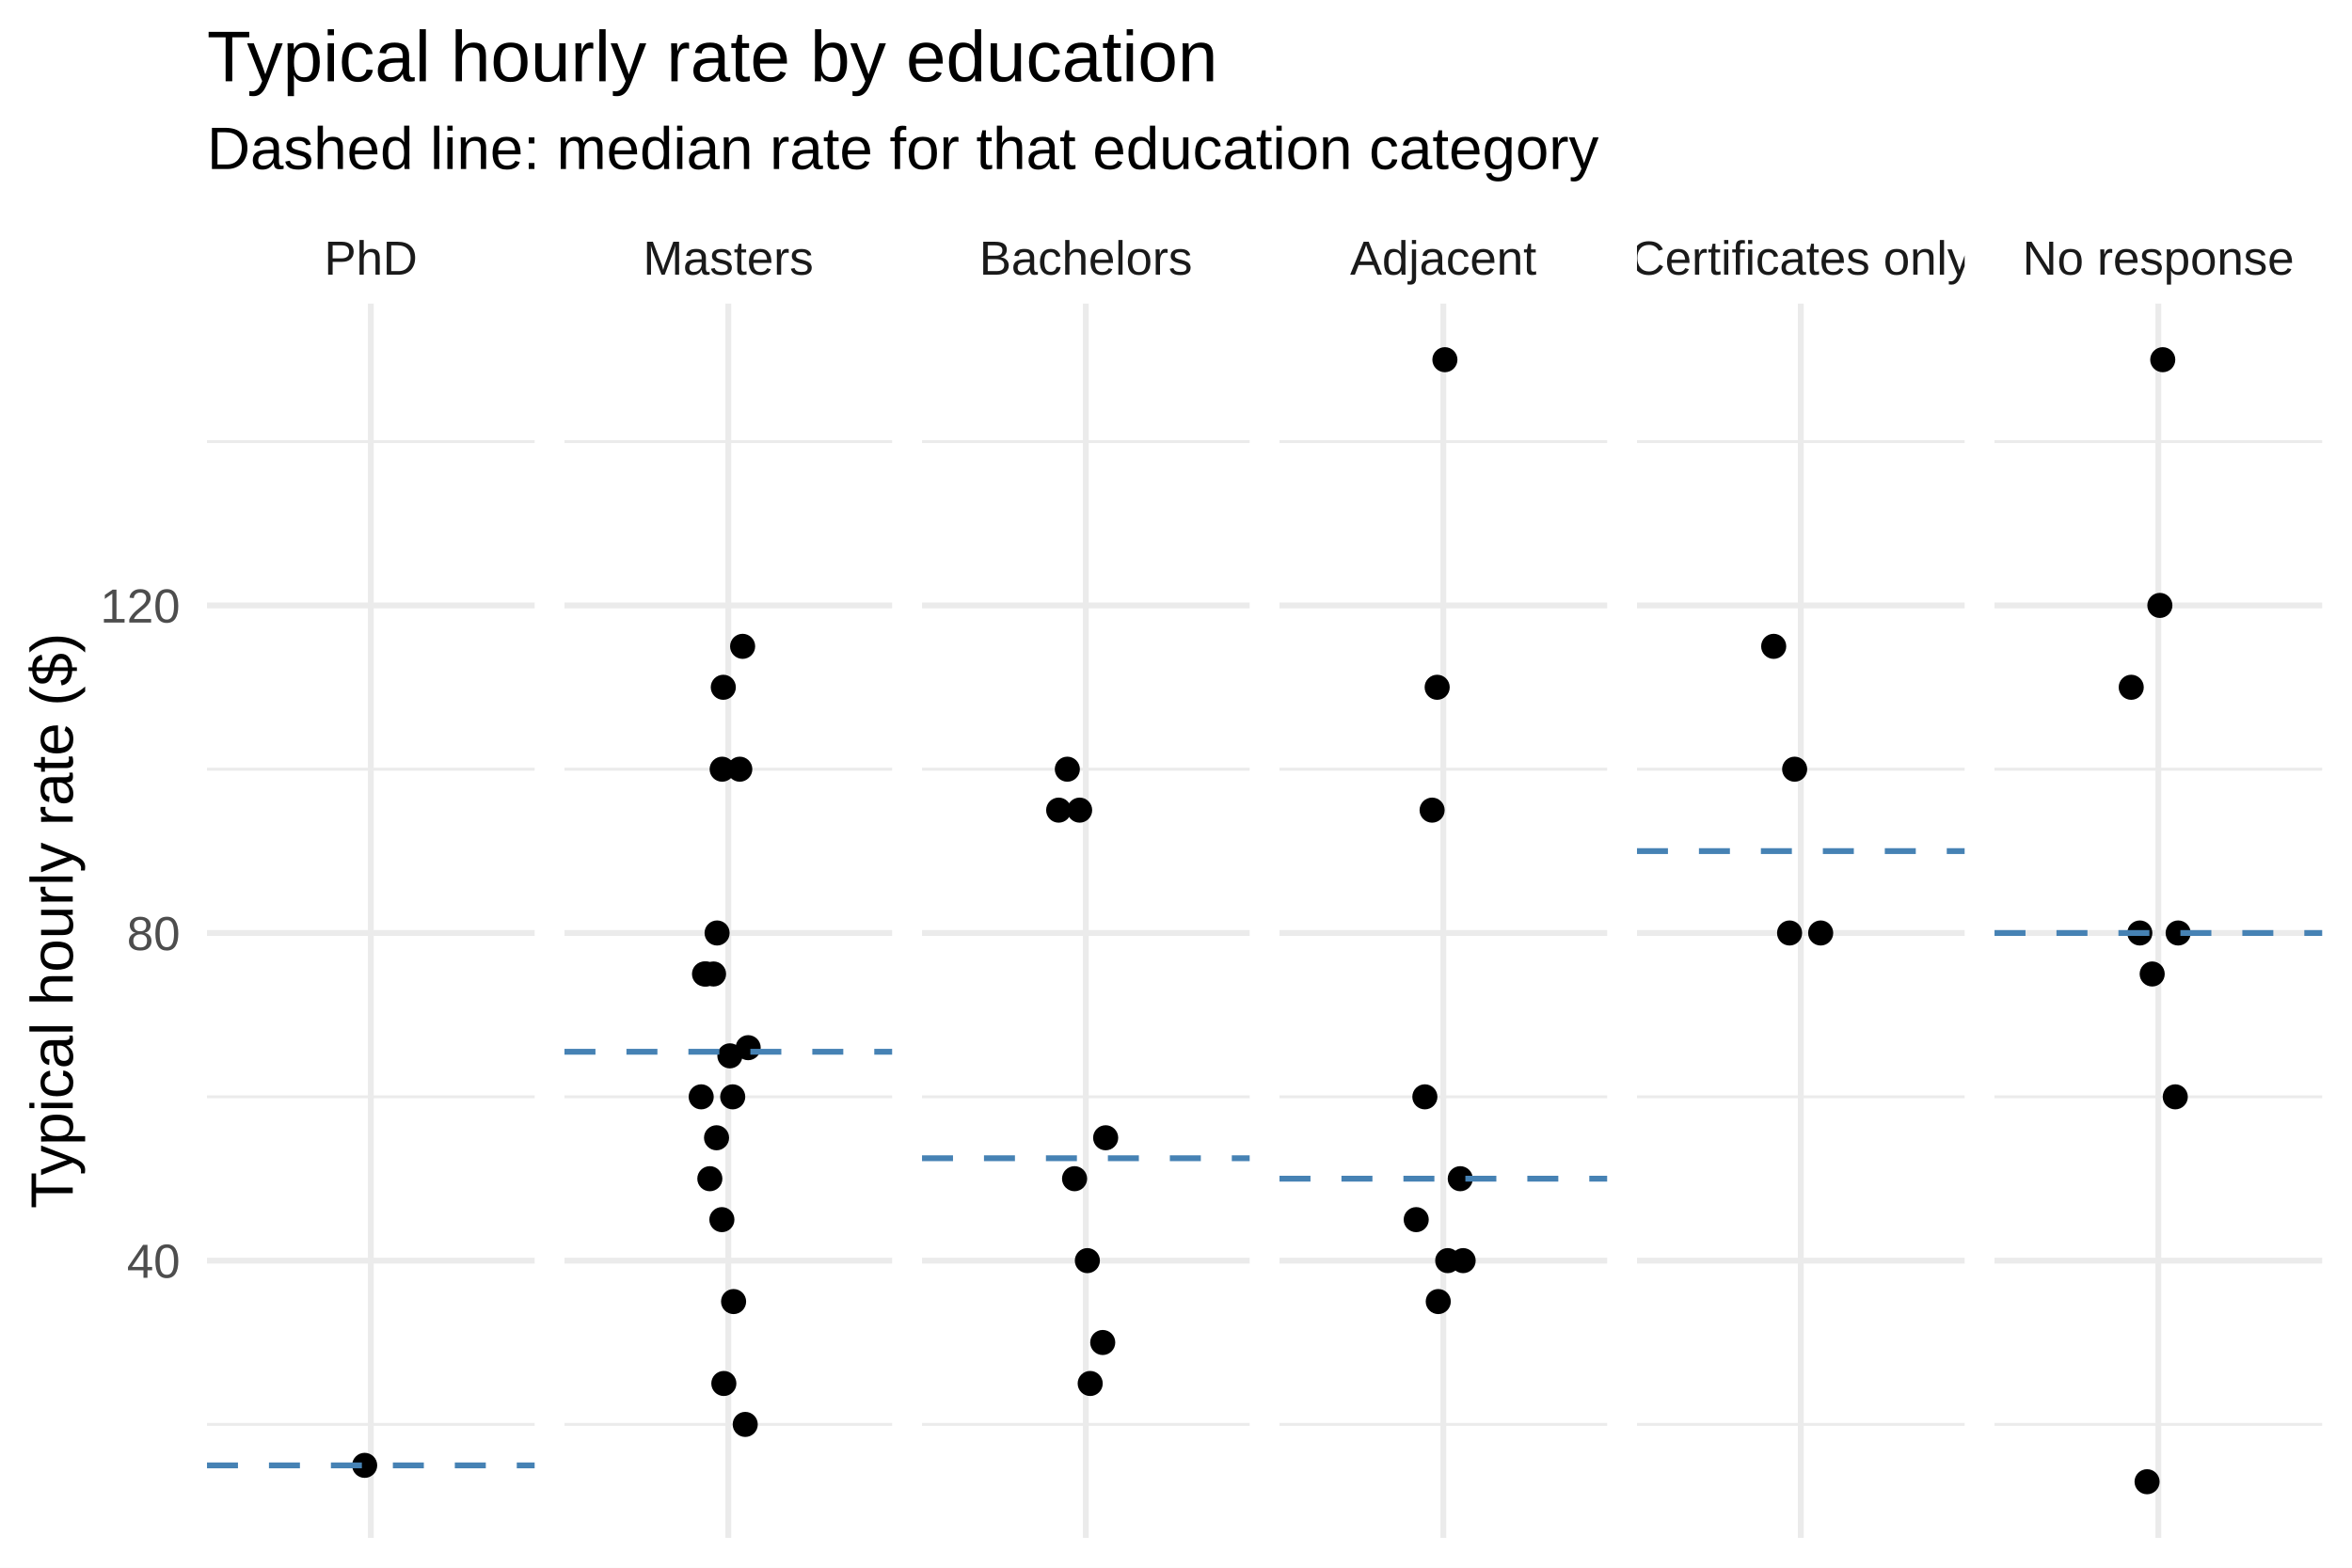
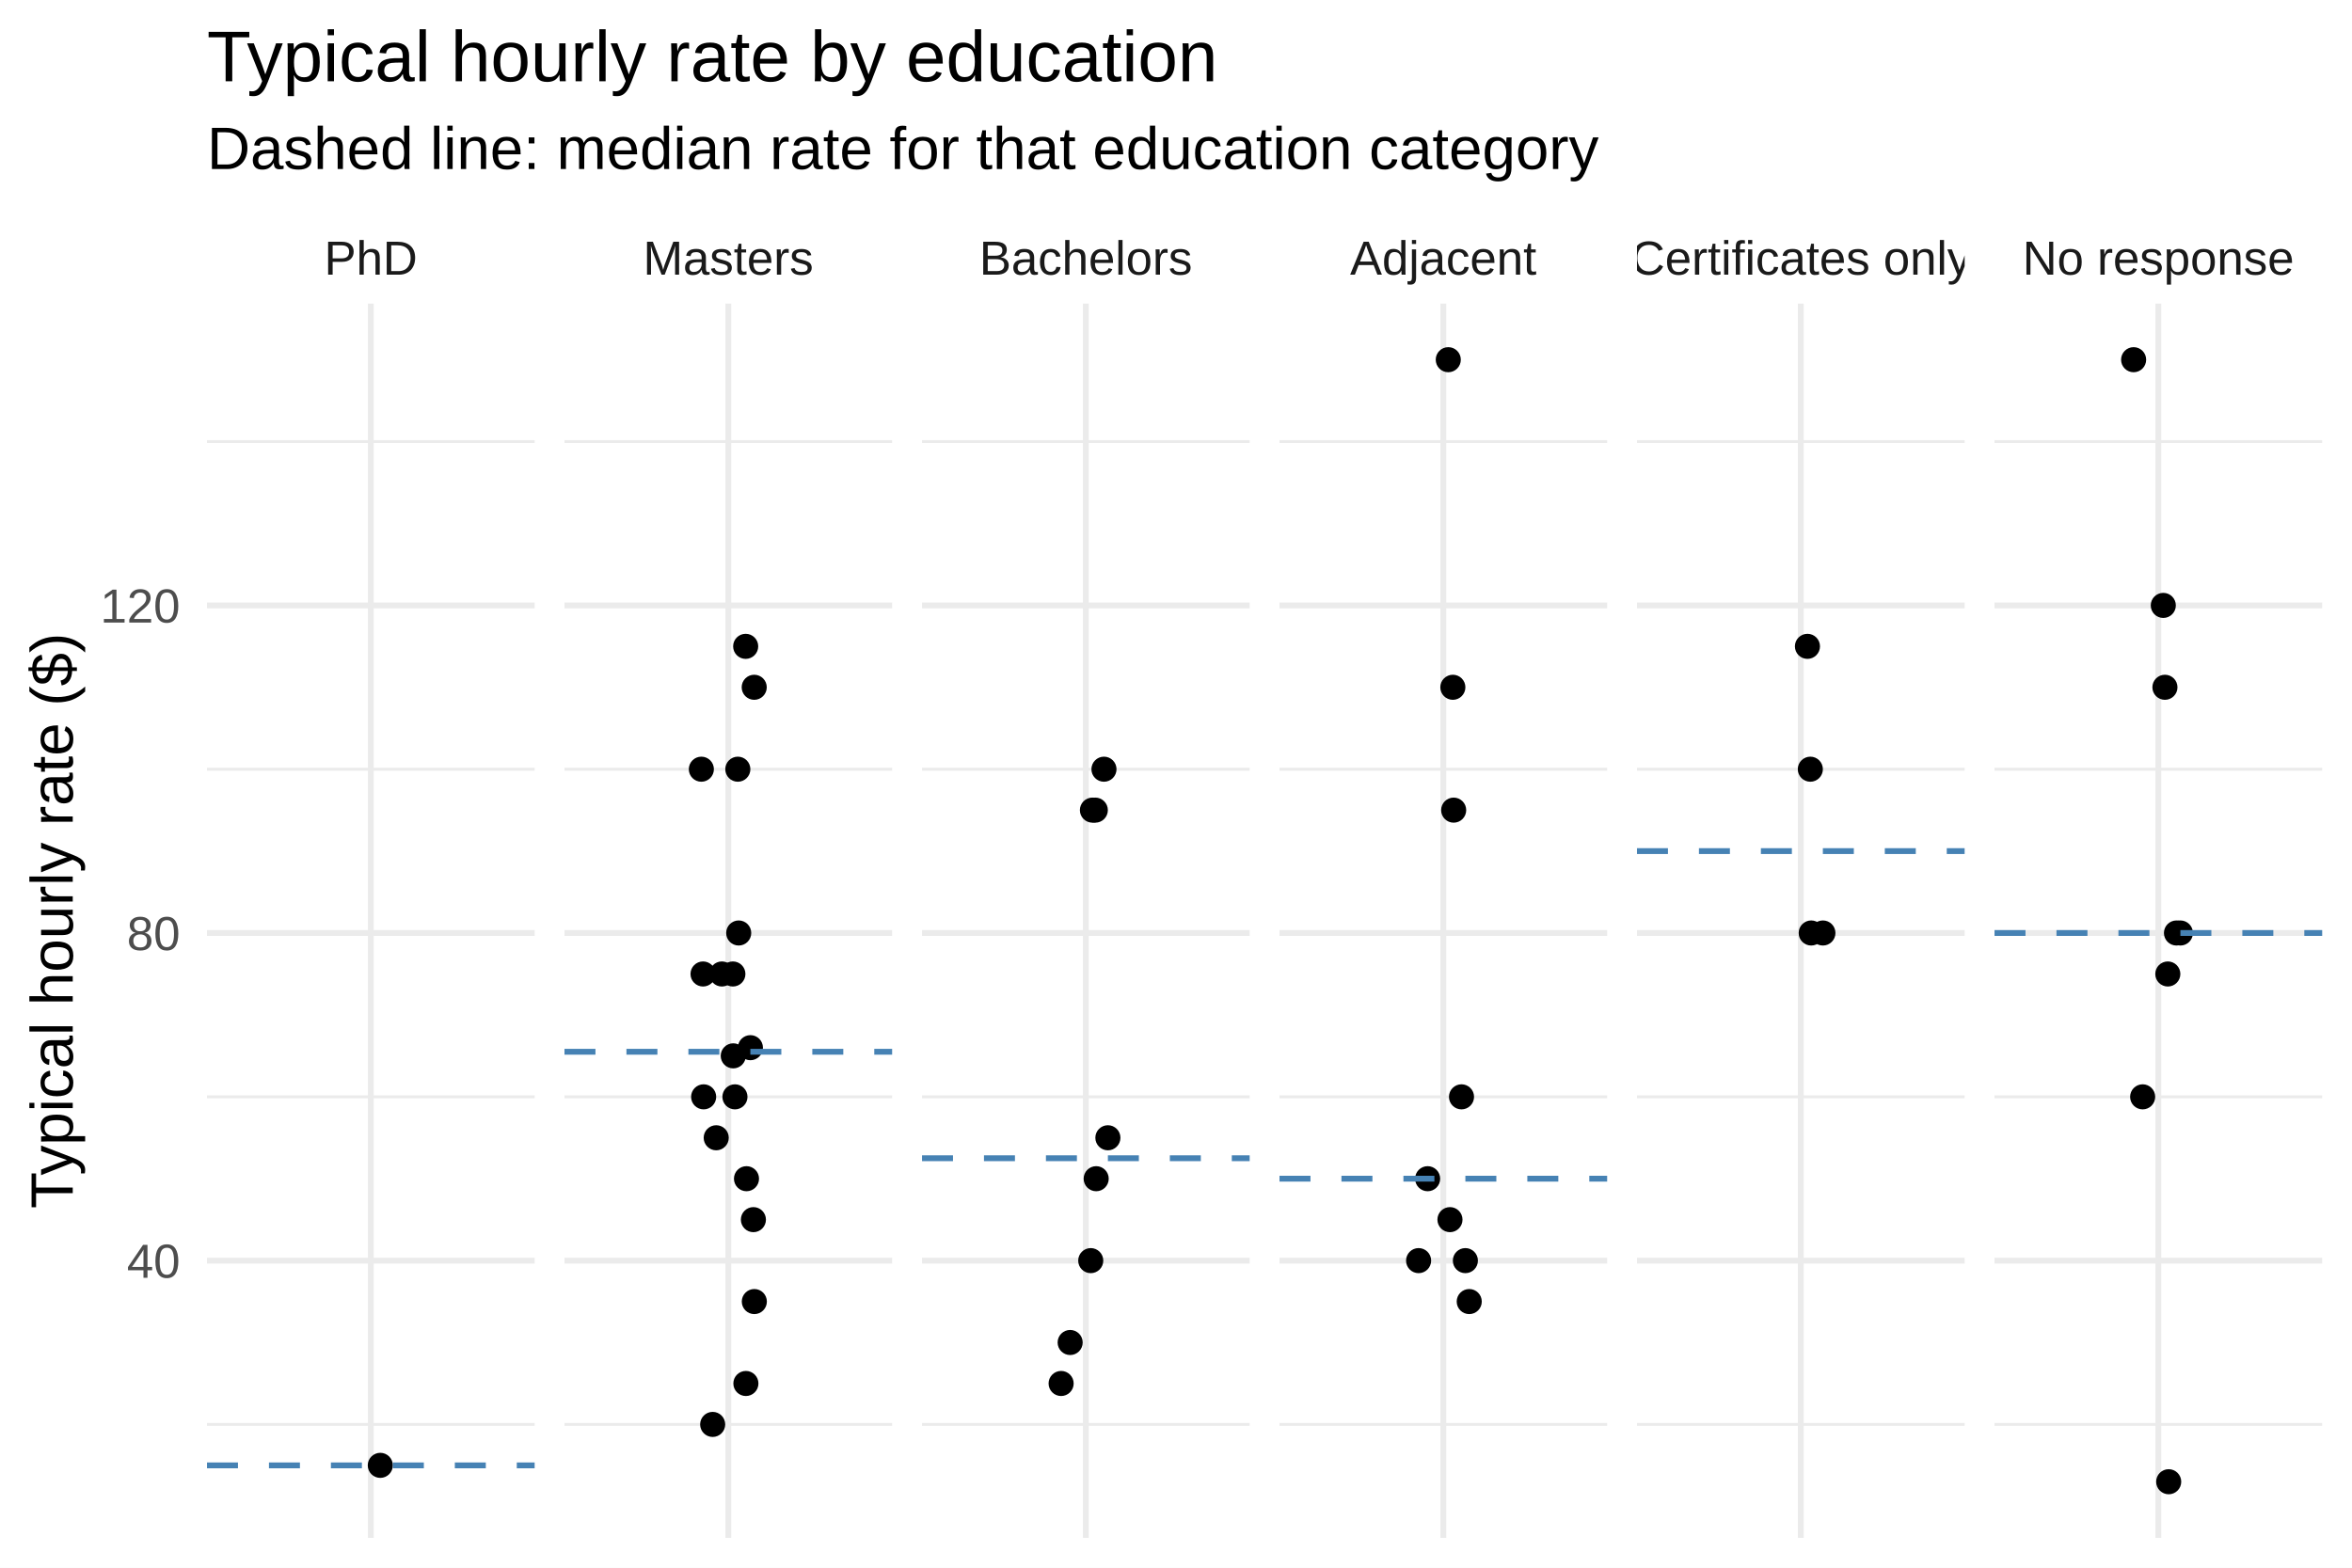
<svg xmlns="http://www.w3.org/2000/svg" width="432.00pt" height="288.00pt" viewBox="0 0 432.00 288.00">
  <g class="svglite">
    <defs>
      <style type="text/css">
    .svglite line, .svglite polyline, .svglite polygon, .svglite path, .svglite rect, .svglite circle {
      fill: none;
      stroke: #000000;
      stroke-linecap: round;
      stroke-linejoin: round;
      stroke-miterlimit: 10.00;
    }
    .svglite text {
      white-space: pre;
    }
    .svglite g.glyphgroup path {
      fill: inherit;
      stroke: none;
    }
  </style>
    </defs>
    <rect width="100%" height="100%" style="stroke: none; fill: #FFFFFF;" />
    <defs>
      <clipPath id="cpMC4wMHw0MzIuMDB8MC4wMHwyODguMDA=">
        <rect x="0.00" y="0.00" width="432.00" height="288.00" />
      </clipPath>
    </defs>
    <g clip-path="url(#cpMC4wMHw0MzIuMDB8MC4wMHwyODguMDA=)">
      <rect x="0" y="0.00" width="432.00" height="288.00" style="stroke-width: 1.07; stroke: none; fill: #FFFFFF;" />
    </g>
    <defs>
      <clipPath id="cpMzguMDJ8OTguMjB8NTUuNzd8MjgyLjUy">
        <rect x="38.02" y="55.77" width="60.18" height="226.75" />
      </clipPath>
    </defs>
    <g clip-path="url(#cpMzguMDJ8OTguMjB8NTUuNzd8MjgyLjUy)">
      <polyline points="38.02,261.68 98.20,261.68 " style="stroke-width: 0.53; stroke: #EBEBEB; stroke-linecap: butt;" />
      <polyline points="38.02,201.50 98.20,201.50 " style="stroke-width: 0.53; stroke: #EBEBEB; stroke-linecap: butt;" />
      <polyline points="38.02,141.31 98.20,141.31 " style="stroke-width: 0.53; stroke: #EBEBEB; stroke-linecap: butt;" />
      <polyline points="38.02,81.12 98.20,81.12 " style="stroke-width: 0.53; stroke: #EBEBEB; stroke-linecap: butt;" />
      <polyline points="38.02,231.59 98.20,231.59 " style="stroke-width: 1.07; stroke: #EBEBEB; stroke-linecap: butt;" />
      <polyline points="38.02,171.40 98.20,171.40 " style="stroke-width: 1.07; stroke: #EBEBEB; stroke-linecap: butt;" />
      <polyline points="38.02,111.22 98.20,111.22 " style="stroke-width: 1.07; stroke: #EBEBEB; stroke-linecap: butt;" />
      <polyline points="68.11,282.52 68.11,55.77 " style="stroke-width: 1.07; stroke: #EBEBEB; stroke-linecap: butt;" />
-       <circle cx="66.98" cy="269.20" r="1.95" style="stroke-width: 0.71; fill: #000000;" />
+       <circle cx="69.85" cy="269.20" r="1.95" style="stroke-width: 0.71; fill: #000000;" />
      <line x1="38.02" y1="269.20" x2="98.20" y2="269.20" style="stroke-width: 1.07; stroke: #4682B4; stroke-dasharray: 5.69,5.69; stroke-linecap: butt;" />
    </g>
    <g clip-path="url(#cpMC4wMHw0MzIuMDB8MC4wMHwyODguMDA=)">
</g>
    <defs>
      <clipPath id="cpMTAzLjY4fDE2My44N3w1NS43N3wyODIuNTI=">
        <rect x="103.68" y="55.77" width="60.18" height="226.75" />
      </clipPath>
    </defs>
    <g clip-path="url(#cpMTAzLjY4fDE2My44N3w1NS43N3wyODIuNTI=)">
      <polyline points="103.68,261.68 163.87,261.68 " style="stroke-width: 0.53; stroke: #EBEBEB; stroke-linecap: butt;" />
      <polyline points="103.68,201.50 163.87,201.50 " style="stroke-width: 0.53; stroke: #EBEBEB; stroke-linecap: butt;" />
      <polyline points="103.68,141.31 163.87,141.31 " style="stroke-width: 0.53; stroke: #EBEBEB; stroke-linecap: butt;" />
      <polyline points="103.68,81.12 163.87,81.12 " style="stroke-width: 0.53; stroke: #EBEBEB; stroke-linecap: butt;" />
      <polyline points="103.68,231.59 163.87,231.59 " style="stroke-width: 1.07; stroke: #EBEBEB; stroke-linecap: butt;" />
      <polyline points="103.68,171.40 163.87,171.40 " style="stroke-width: 1.07; stroke: #EBEBEB; stroke-linecap: butt;" />
      <polyline points="103.68,111.22 163.87,111.22 " style="stroke-width: 1.07; stroke: #EBEBEB; stroke-linecap: butt;" />
      <polyline points="133.77,282.52 133.77,55.77 " style="stroke-width: 1.07; stroke: #EBEBEB; stroke-linecap: butt;" />
-       <circle cx="132.64" cy="141.31" r="1.95" style="stroke-width: 0.71; fill: #000000;" />
-       <circle cx="137.42" cy="192.47" r="1.95" style="stroke-width: 0.71; fill: #000000;" />
-       <circle cx="128.79" cy="201.50" r="1.95" style="stroke-width: 0.71; fill: #000000;" />
-       <circle cx="131.71" cy="171.40" r="1.95" style="stroke-width: 0.71; fill: #000000;" />
-       <circle cx="136.88" cy="261.68" r="1.95" style="stroke-width: 0.71; fill: #000000;" />
-       <circle cx="130.38" cy="216.54" r="1.95" style="stroke-width: 0.71; fill: #000000;" />
-       <circle cx="134.58" cy="201.50" r="1.95" style="stroke-width: 0.71; fill: #000000;" />
-       <circle cx="134.06" cy="193.97" r="1.95" style="stroke-width: 0.71; fill: #000000;" />
-       <circle cx="132.85" cy="126.26" r="1.95" style="stroke-width: 0.71; fill: #000000;" />
-       <circle cx="129.40" cy="178.93" r="1.95" style="stroke-width: 0.71; fill: #000000;" />
-       <circle cx="131.61" cy="209.02" r="1.95" style="stroke-width: 0.71; fill: #000000;" />
-       <circle cx="131.06" cy="178.93" r="1.95" style="stroke-width: 0.71; fill: #000000;" />
-       <circle cx="134.74" cy="239.11" r="1.95" style="stroke-width: 0.71; fill: #000000;" />
-       <circle cx="129.71" cy="178.93" r="1.95" style="stroke-width: 0.71; fill: #000000;" />
-       <circle cx="135.88" cy="141.31" r="1.95" style="stroke-width: 0.71; fill: #000000;" />
-       <circle cx="136.40" cy="118.74" r="1.95" style="stroke-width: 0.71; fill: #000000;" />
-       <circle cx="132.95" cy="254.16" r="1.95" style="stroke-width: 0.71; fill: #000000;" />
-       <circle cx="132.59" cy="224.06" r="1.95" style="stroke-width: 0.71; fill: #000000;" />
+       <circle cx="135.52" cy="141.31" r="1.95" style="stroke-width: 0.71; fill: #000000;" />
+       <circle cx="137.83" cy="192.47" r="1.95" style="stroke-width: 0.71; fill: #000000;" />
+       <circle cx="134.99" cy="201.50" r="1.95" style="stroke-width: 0.71; fill: #000000;" />
+       <circle cx="135.68" cy="171.40" r="1.95" style="stroke-width: 0.71; fill: #000000;" />
+       <circle cx="130.90" cy="261.68" r="1.95" style="stroke-width: 0.71; fill: #000000;" />
+       <circle cx="137.11" cy="216.54" r="1.95" style="stroke-width: 0.71; fill: #000000;" />
+       <circle cx="129.24" cy="201.50" r="1.95" style="stroke-width: 0.71; fill: #000000;" />
+       <circle cx="134.68" cy="193.97" r="1.95" style="stroke-width: 0.71; fill: #000000;" />
+       <circle cx="138.53" cy="126.26" r="1.95" style="stroke-width: 0.71; fill: #000000;" />
+       <circle cx="134.61" cy="178.93" r="1.95" style="stroke-width: 0.71; fill: #000000;" />
+       <circle cx="131.55" cy="209.02" r="1.95" style="stroke-width: 0.71; fill: #000000;" />
+       <circle cx="129.13" cy="178.93" r="1.95" style="stroke-width: 0.71; fill: #000000;" />
+       <circle cx="138.55" cy="239.11" r="1.95" style="stroke-width: 0.71; fill: #000000;" />
+       <circle cx="132.59" cy="178.93" r="1.95" style="stroke-width: 0.71; fill: #000000;" />
+       <circle cx="128.82" cy="141.31" r="1.95" style="stroke-width: 0.71; fill: #000000;" />
+       <circle cx="136.96" cy="118.74" r="1.95" style="stroke-width: 0.71; fill: #000000;" />
+       <circle cx="137.00" cy="254.16" r="1.95" style="stroke-width: 0.71; fill: #000000;" />
+       <circle cx="138.38" cy="224.06" r="1.95" style="stroke-width: 0.71; fill: #000000;" />
      <line x1="103.68" y1="193.22" x2="163.87" y2="193.22" style="stroke-width: 1.07; stroke: #4682B4; stroke-dasharray: 5.69,5.69; stroke-linecap: butt;" />
    </g>
    <g clip-path="url(#cpMC4wMHw0MzIuMDB8MC4wMHwyODguMDA=)">
</g>
    <defs>
      <clipPath id="cpMTY5LjM1fDIyOS41M3w1NS43N3wyODIuNTI=">
        <rect x="169.35" y="55.77" width="60.18" height="226.75" />
      </clipPath>
    </defs>
    <g clip-path="url(#cpMTY5LjM1fDIyOS41M3w1NS43N3wyODIuNTI=)">
      <polyline points="169.35,261.68 229.53,261.68 " style="stroke-width: 0.53; stroke: #EBEBEB; stroke-linecap: butt;" />
      <polyline points="169.35,201.50 229.53,201.50 " style="stroke-width: 0.53; stroke: #EBEBEB; stroke-linecap: butt;" />
      <polyline points="169.35,141.31 229.53,141.31 " style="stroke-width: 0.53; stroke: #EBEBEB; stroke-linecap: butt;" />
      <polyline points="169.35,81.12 229.53,81.12 " style="stroke-width: 0.53; stroke: #EBEBEB; stroke-linecap: butt;" />
      <polyline points="169.35,231.59 229.53,231.59 " style="stroke-width: 1.07; stroke: #EBEBEB; stroke-linecap: butt;" />
      <polyline points="169.35,171.40 229.53,171.40 " style="stroke-width: 1.07; stroke: #EBEBEB; stroke-linecap: butt;" />
      <polyline points="169.35,111.22 229.53,111.22 " style="stroke-width: 1.07; stroke: #EBEBEB; stroke-linecap: butt;" />
      <polyline points="199.44,282.52 199.44,55.77 " style="stroke-width: 1.07; stroke: #EBEBEB; stroke-linecap: butt;" />
-       <circle cx="198.30" cy="148.83" r="1.95" style="stroke-width: 0.71; fill: #000000;" />
-       <circle cx="203.08" cy="209.02" r="1.95" style="stroke-width: 0.71; fill: #000000;" />
-       <circle cx="194.45" cy="148.83" r="1.95" style="stroke-width: 0.71; fill: #000000;" />
-       <circle cx="197.37" cy="216.54" r="1.95" style="stroke-width: 0.71; fill: #000000;" />
-       <circle cx="202.54" cy="246.63" r="1.95" style="stroke-width: 0.71; fill: #000000;" />
-       <circle cx="196.04" cy="141.31" r="1.95" style="stroke-width: 0.71; fill: #000000;" />
-       <circle cx="200.24" cy="254.16" r="1.95" style="stroke-width: 0.71; fill: #000000;" />
-       <circle cx="199.72" cy="231.59" r="1.95" style="stroke-width: 0.71; fill: #000000;" />
+       <circle cx="201.18" cy="148.83" r="1.95" style="stroke-width: 0.71; fill: #000000;" />
+       <circle cx="203.49" cy="209.02" r="1.95" style="stroke-width: 0.71; fill: #000000;" />
+       <circle cx="200.65" cy="148.83" r="1.95" style="stroke-width: 0.71; fill: #000000;" />
+       <circle cx="201.34" cy="216.54" r="1.95" style="stroke-width: 0.71; fill: #000000;" />
+       <circle cx="196.56" cy="246.63" r="1.95" style="stroke-width: 0.71; fill: #000000;" />
+       <circle cx="202.77" cy="141.31" r="1.95" style="stroke-width: 0.71; fill: #000000;" />
+       <circle cx="194.90" cy="254.16" r="1.95" style="stroke-width: 0.71; fill: #000000;" />
+       <circle cx="200.34" cy="231.59" r="1.95" style="stroke-width: 0.71; fill: #000000;" />
      <line x1="169.35" y1="212.78" x2="229.53" y2="212.78" style="stroke-width: 1.07; stroke: #4682B4; stroke-dasharray: 5.69,5.69; stroke-linecap: butt;" />
    </g>
    <g clip-path="url(#cpMC4wMHw0MzIuMDB8MC4wMHwyODguMDA=)">
</g>
    <defs>
      <clipPath id="cpMjM1LjAxfDI5NS4xOXw1NS43N3wyODIuNTI=">
        <rect x="235.01" y="55.77" width="60.18" height="226.75" />
      </clipPath>
    </defs>
    <g clip-path="url(#cpMjM1LjAxfDI5NS4xOXw1NS43N3wyODIuNTI=)">
      <polyline points="235.01,261.68 295.19,261.68 " style="stroke-width: 0.53; stroke: #EBEBEB; stroke-linecap: butt;" />
      <polyline points="235.01,201.50 295.19,201.50 " style="stroke-width: 0.53; stroke: #EBEBEB; stroke-linecap: butt;" />
      <polyline points="235.01,141.31 295.19,141.31 " style="stroke-width: 0.53; stroke: #EBEBEB; stroke-linecap: butt;" />
      <polyline points="235.01,81.12 295.19,81.12 " style="stroke-width: 0.53; stroke: #EBEBEB; stroke-linecap: butt;" />
      <polyline points="235.01,231.59 295.19,231.59 " style="stroke-width: 1.07; stroke: #EBEBEB; stroke-linecap: butt;" />
      <polyline points="235.01,171.40 295.19,171.40 " style="stroke-width: 1.07; stroke: #EBEBEB; stroke-linecap: butt;" />
      <polyline points="235.01,111.22 295.19,111.22 " style="stroke-width: 1.07; stroke: #EBEBEB; stroke-linecap: butt;" />
      <polyline points="265.10,282.52 265.10,55.77 " style="stroke-width: 1.07; stroke: #EBEBEB; stroke-linecap: butt;" />
-       <circle cx="263.97" cy="126.26" r="1.95" style="stroke-width: 0.71; fill: #000000;" />
-       <circle cx="268.74" cy="231.59" r="1.95" style="stroke-width: 0.71; fill: #000000;" />
-       <circle cx="260.12" cy="224.06" r="1.95" style="stroke-width: 0.71; fill: #000000;" />
-       <circle cx="263.04" cy="148.83" r="1.95" style="stroke-width: 0.71; fill: #000000;" />
-       <circle cx="268.21" cy="216.54" r="1.95" style="stroke-width: 0.71; fill: #000000;" />
-       <circle cx="261.71" cy="201.50" r="1.95" style="stroke-width: 0.71; fill: #000000;" />
-       <circle cx="265.91" cy="231.59" r="1.95" style="stroke-width: 0.71; fill: #000000;" />
-       <circle cx="265.39" cy="66.08" r="1.95" style="stroke-width: 0.71; fill: #000000;" />
-       <circle cx="264.17" cy="239.11" r="1.95" style="stroke-width: 0.71; fill: #000000;" />
+       <circle cx="266.85" cy="126.26" r="1.95" style="stroke-width: 0.71; fill: #000000;" />
+       <circle cx="269.15" cy="231.59" r="1.95" style="stroke-width: 0.71; fill: #000000;" />
+       <circle cx="266.32" cy="224.06" r="1.95" style="stroke-width: 0.71; fill: #000000;" />
+       <circle cx="267.00" cy="148.83" r="1.95" style="stroke-width: 0.71; fill: #000000;" />
+       <circle cx="262.22" cy="216.54" r="1.95" style="stroke-width: 0.71; fill: #000000;" />
+       <circle cx="268.44" cy="201.50" r="1.95" style="stroke-width: 0.71; fill: #000000;" />
+       <circle cx="260.56" cy="231.59" r="1.95" style="stroke-width: 0.71; fill: #000000;" />
+       <circle cx="266.01" cy="66.08" r="1.95" style="stroke-width: 0.71; fill: #000000;" />
+       <circle cx="269.86" cy="239.11" r="1.95" style="stroke-width: 0.71; fill: #000000;" />
      <line x1="235.01" y1="216.54" x2="295.19" y2="216.54" style="stroke-width: 1.07; stroke: #4682B4; stroke-dasharray: 5.69,5.69; stroke-linecap: butt;" />
    </g>
    <g clip-path="url(#cpMC4wMHw0MzIuMDB8MC4wMHwyODguMDA=)">
</g>
    <defs>
      <clipPath id="cpMzAwLjY3fDM2MC44Nnw1NS43N3wyODIuNTI=">
        <rect x="300.67" y="55.77" width="60.18" height="226.75" />
      </clipPath>
    </defs>
    <g clip-path="url(#cpMzAwLjY3fDM2MC44Nnw1NS43N3wyODIuNTI=)">
      <polyline points="300.67,261.68 360.86,261.68 " style="stroke-width: 0.53; stroke: #EBEBEB; stroke-linecap: butt;" />
      <polyline points="300.67,201.50 360.86,201.50 " style="stroke-width: 0.53; stroke: #EBEBEB; stroke-linecap: butt;" />
      <polyline points="300.67,141.31 360.86,141.31 " style="stroke-width: 0.53; stroke: #EBEBEB; stroke-linecap: butt;" />
      <polyline points="300.67,81.12 360.86,81.12 " style="stroke-width: 0.53; stroke: #EBEBEB; stroke-linecap: butt;" />
      <polyline points="300.67,231.59 360.86,231.59 " style="stroke-width: 1.07; stroke: #EBEBEB; stroke-linecap: butt;" />
      <polyline points="300.67,171.40 360.86,171.40 " style="stroke-width: 1.07; stroke: #EBEBEB; stroke-linecap: butt;" />
      <polyline points="300.67,111.22 360.86,111.22 " style="stroke-width: 1.07; stroke: #EBEBEB; stroke-linecap: butt;" />
      <polyline points="330.76,282.52 330.76,55.77 " style="stroke-width: 1.07; stroke: #EBEBEB; stroke-linecap: butt;" />
-       <circle cx="329.63" cy="141.31" r="1.95" style="stroke-width: 0.71; fill: #000000;" />
-       <circle cx="334.41" cy="171.40" r="1.95" style="stroke-width: 0.71; fill: #000000;" />
-       <circle cx="325.78" cy="118.74" r="1.95" style="stroke-width: 0.71; fill: #000000;" />
-       <circle cx="328.70" cy="171.40" r="1.95" style="stroke-width: 0.71; fill: #000000;" />
+       <circle cx="332.51" cy="141.31" r="1.95" style="stroke-width: 0.71; fill: #000000;" />
+       <circle cx="334.82" cy="171.40" r="1.95" style="stroke-width: 0.71; fill: #000000;" />
+       <circle cx="331.98" cy="118.74" r="1.95" style="stroke-width: 0.71; fill: #000000;" />
+       <circle cx="332.67" cy="171.40" r="1.95" style="stroke-width: 0.71; fill: #000000;" />
      <line x1="300.67" y1="156.36" x2="360.86" y2="156.36" style="stroke-width: 1.07; stroke: #4682B4; stroke-dasharray: 5.69,5.69; stroke-linecap: butt;" />
    </g>
    <g clip-path="url(#cpMC4wMHw0MzIuMDB8MC4wMHwyODguMDA=)">
</g>
    <defs>
      <clipPath id="cpMzY2LjM0fDQyNi41Mnw1NS43N3wyODIuNTI=">
        <rect x="366.34" y="55.77" width="60.18" height="226.75" />
      </clipPath>
    </defs>
    <g clip-path="url(#cpMzY2LjM0fDQyNi41Mnw1NS43N3wyODIuNTI=)">
      <polyline points="366.34,261.68 426.52,261.68 " style="stroke-width: 0.53; stroke: #EBEBEB; stroke-linecap: butt;" />
      <polyline points="366.34,201.50 426.52,201.50 " style="stroke-width: 0.53; stroke: #EBEBEB; stroke-linecap: butt;" />
      <polyline points="366.34,141.31 426.52,141.31 " style="stroke-width: 0.53; stroke: #EBEBEB; stroke-linecap: butt;" />
      <polyline points="366.34,81.12 426.52,81.12 " style="stroke-width: 0.53; stroke: #EBEBEB; stroke-linecap: butt;" />
      <polyline points="366.34,231.59 426.52,231.59 " style="stroke-width: 1.07; stroke: #EBEBEB; stroke-linecap: butt;" />
      <polyline points="366.34,171.40 426.52,171.40 " style="stroke-width: 1.07; stroke: #EBEBEB; stroke-linecap: butt;" />
      <polyline points="366.34,111.22 426.52,111.22 " style="stroke-width: 1.07; stroke: #EBEBEB; stroke-linecap: butt;" />
      <polyline points="396.43,282.52 396.43,55.77 " style="stroke-width: 1.07; stroke: #EBEBEB; stroke-linecap: butt;" />
-       <circle cx="395.30" cy="178.93" r="1.95" style="stroke-width: 0.71; fill: #000000;" />
-       <circle cx="400.07" cy="171.40" r="1.95" style="stroke-width: 0.71; fill: #000000;" />
-       <circle cx="391.45" cy="126.26" r="1.95" style="stroke-width: 0.71; fill: #000000;" />
-       <circle cx="394.36" cy="272.21" r="1.95" style="stroke-width: 0.71; fill: #000000;" />
-       <circle cx="399.54" cy="201.50" r="1.95" style="stroke-width: 0.71; fill: #000000;" />
-       <circle cx="393.03" cy="171.40" r="1.95" style="stroke-width: 0.71; fill: #000000;" />
-       <circle cx="397.24" cy="66.08" r="1.95" style="stroke-width: 0.71; fill: #000000;" />
-       <circle cx="396.71" cy="111.22" r="1.95" style="stroke-width: 0.71; fill: #000000;" />
+       <circle cx="398.17" cy="178.93" r="1.95" style="stroke-width: 0.71; fill: #000000;" />
+       <circle cx="400.48" cy="171.40" r="1.95" style="stroke-width: 0.71; fill: #000000;" />
+       <circle cx="397.64" cy="126.26" r="1.95" style="stroke-width: 0.71; fill: #000000;" />
+       <circle cx="398.33" cy="272.21" r="1.95" style="stroke-width: 0.71; fill: #000000;" />
+       <circle cx="393.55" cy="201.50" r="1.95" style="stroke-width: 0.71; fill: #000000;" />
+       <circle cx="399.76" cy="171.40" r="1.95" style="stroke-width: 0.71; fill: #000000;" />
+       <circle cx="391.89" cy="66.08" r="1.95" style="stroke-width: 0.71; fill: #000000;" />
+       <circle cx="397.34" cy="111.22" r="1.95" style="stroke-width: 0.71; fill: #000000;" />
      <line x1="366.34" y1="171.40" x2="426.52" y2="171.40" style="stroke-width: 1.07; stroke: #4682B4; stroke-dasharray: 5.69,5.69; stroke-linecap: butt;" />
    </g>
    <g clip-path="url(#cpMC4wMHw0MzIuMDB8MC4wMHwyODguMDA=)">
</g>
    <defs>
      <clipPath id="cpMzguMDJ8OTguMjB8MzguODV8NTUuNzc=">
        <rect x="38.02" y="38.85" width="60.18" height="16.92" />
      </clipPath>
    </defs>
    <g clip-path="url(#cpMzguMDJ8OTguMjB8MzguODV8NTUuNzc=)">
      <text x="68.11" y="50.46" text-anchor="middle" style="font-size: 8.80px;fill: #1A1A1A; font-family: &quot;Arial&quot;;" textLength="17.12px" lengthAdjust="spacingAndGlyphs">PhD</text>
    </g>
    <g clip-path="url(#cpMC4wMHw0MzIuMDB8MC4wMHwyODguMDA=)">
</g>
    <defs>
      <clipPath id="cpMTAzLjY4fDE2My44N3wzOC44NXw1NS43Nw==">
        <rect x="103.68" y="38.85" width="60.18" height="16.92" />
      </clipPath>
    </defs>
    <g clip-path="url(#cpMTAzLjY4fDE2My44N3wzOC44NXw1NS43Nw==)">
      <text x="133.77" y="50.46" text-anchor="middle" style="font-size: 8.80px;fill: #1A1A1A; font-family: &quot;Arial&quot;;" textLength="31.28px" lengthAdjust="spacingAndGlyphs">Masters</text>
    </g>
    <g clip-path="url(#cpMC4wMHw0MzIuMDB8MC4wMHwyODguMDA=)">
</g>
    <defs>
      <clipPath id="cpMTY5LjM1fDIyOS41M3wzOC44NXw1NS43Nw==">
        <rect x="169.35" y="38.85" width="60.18" height="16.92" />
      </clipPath>
    </defs>
    <g clip-path="url(#cpMTY5LjM1fDIyOS41M3wzOC44NXw1NS43Nw==)">
      <text x="199.44" y="50.46" text-anchor="middle" style="font-size: 8.80px;fill: #1A1A1A; font-family: &quot;Arial&quot;;" textLength="39.12px" lengthAdjust="spacingAndGlyphs">Bachelors</text>
    </g>
    <g clip-path="url(#cpMC4wMHw0MzIuMDB8MC4wMHwyODguMDA=)">
</g>
    <defs>
      <clipPath id="cpMjM1LjAxfDI5NS4xOXwzOC44NXw1NS43Nw==">
        <rect x="235.01" y="38.85" width="60.18" height="16.92" />
      </clipPath>
    </defs>
    <g clip-path="url(#cpMjM1LjAxfDI5NS4xOXwzOC44NXw1NS43Nw==)">
      <text x="265.10" y="50.46" text-anchor="middle" style="font-size: 8.80px;fill: #1A1A1A; font-family: &quot;Arial&quot;;" textLength="34.23px" lengthAdjust="spacingAndGlyphs">Adjacent</text>
    </g>
    <g clip-path="url(#cpMC4wMHw0MzIuMDB8MC4wMHwyODguMDA=)">
</g>
    <defs>
      <clipPath id="cpMzAwLjY3fDM2MC44NnwzOC44NXw1NS43Nw==">
        <rect x="300.67" y="38.85" width="60.18" height="16.92" />
      </clipPath>
    </defs>
    <g clip-path="url(#cpMzAwLjY3fDM2MC44NnwzOC44NXw1NS43Nw==)">
      <text x="330.76" y="50.46" text-anchor="middle" style="font-size: 8.80px;fill: #1A1A1A; font-family: &quot;Arial&quot;;" textLength="62.56px" lengthAdjust="spacingAndGlyphs">Certificates only</text>
    </g>
    <g clip-path="url(#cpMC4wMHw0MzIuMDB8MC4wMHwyODguMDA=)">
</g>
    <defs>
      <clipPath id="cpMzY2LjM0fDQyNi41MnwzOC44NXw1NS43Nw==">
        <rect x="366.34" y="38.85" width="60.18" height="16.92" />
      </clipPath>
    </defs>
    <g clip-path="url(#cpMzY2LjM0fDQyNi41MnwzOC44NXw1NS43Nw==)">
      <text x="396.43" y="50.46" text-anchor="middle" style="font-size: 8.80px;fill: #1A1A1A; font-family: &quot;Arial&quot;;" textLength="49.88px" lengthAdjust="spacingAndGlyphs">No response</text>
    </g>
    <g clip-path="url(#cpMC4wMHw0MzIuMDB8MC4wMHwyODguMDA=)">
      <text x="33.09" y="234.74" text-anchor="end" style="font-size: 8.80px;fill: #4D4D4D; font-family: &quot;Arial&quot;;" textLength="9.78px" lengthAdjust="spacingAndGlyphs">40</text>
      <text x="33.09" y="174.55" text-anchor="end" style="font-size: 8.80px;fill: #4D4D4D; font-family: &quot;Arial&quot;;" textLength="9.78px" lengthAdjust="spacingAndGlyphs">80</text>
      <text x="33.09" y="114.37" text-anchor="end" style="font-size: 8.80px;fill: #4D4D4D; font-family: &quot;Arial&quot;;" textLength="14.67px" lengthAdjust="spacingAndGlyphs">120</text>
      <text transform="translate(13.36,169.15) rotate(-90)" text-anchor="middle" style="font-size: 11.00px; font-family: &quot;Arial&quot;;" textLength="105.80px" lengthAdjust="spacingAndGlyphs">Typical hourly rate ($)</text>
      <text x="38.02" y="31.05" style="font-size: 11.00px; font-family: &quot;Arial&quot;;" textLength="255.81px" lengthAdjust="spacingAndGlyphs">Dashed line: median rate for that education category</text>
      <text x="38.02" y="14.93" style="font-size: 13.20px; font-family: &quot;Arial&quot;;" textLength="185.36px" lengthAdjust="spacingAndGlyphs">Typical hourly rate by education</text>
    </g>
  </g>
</svg>
